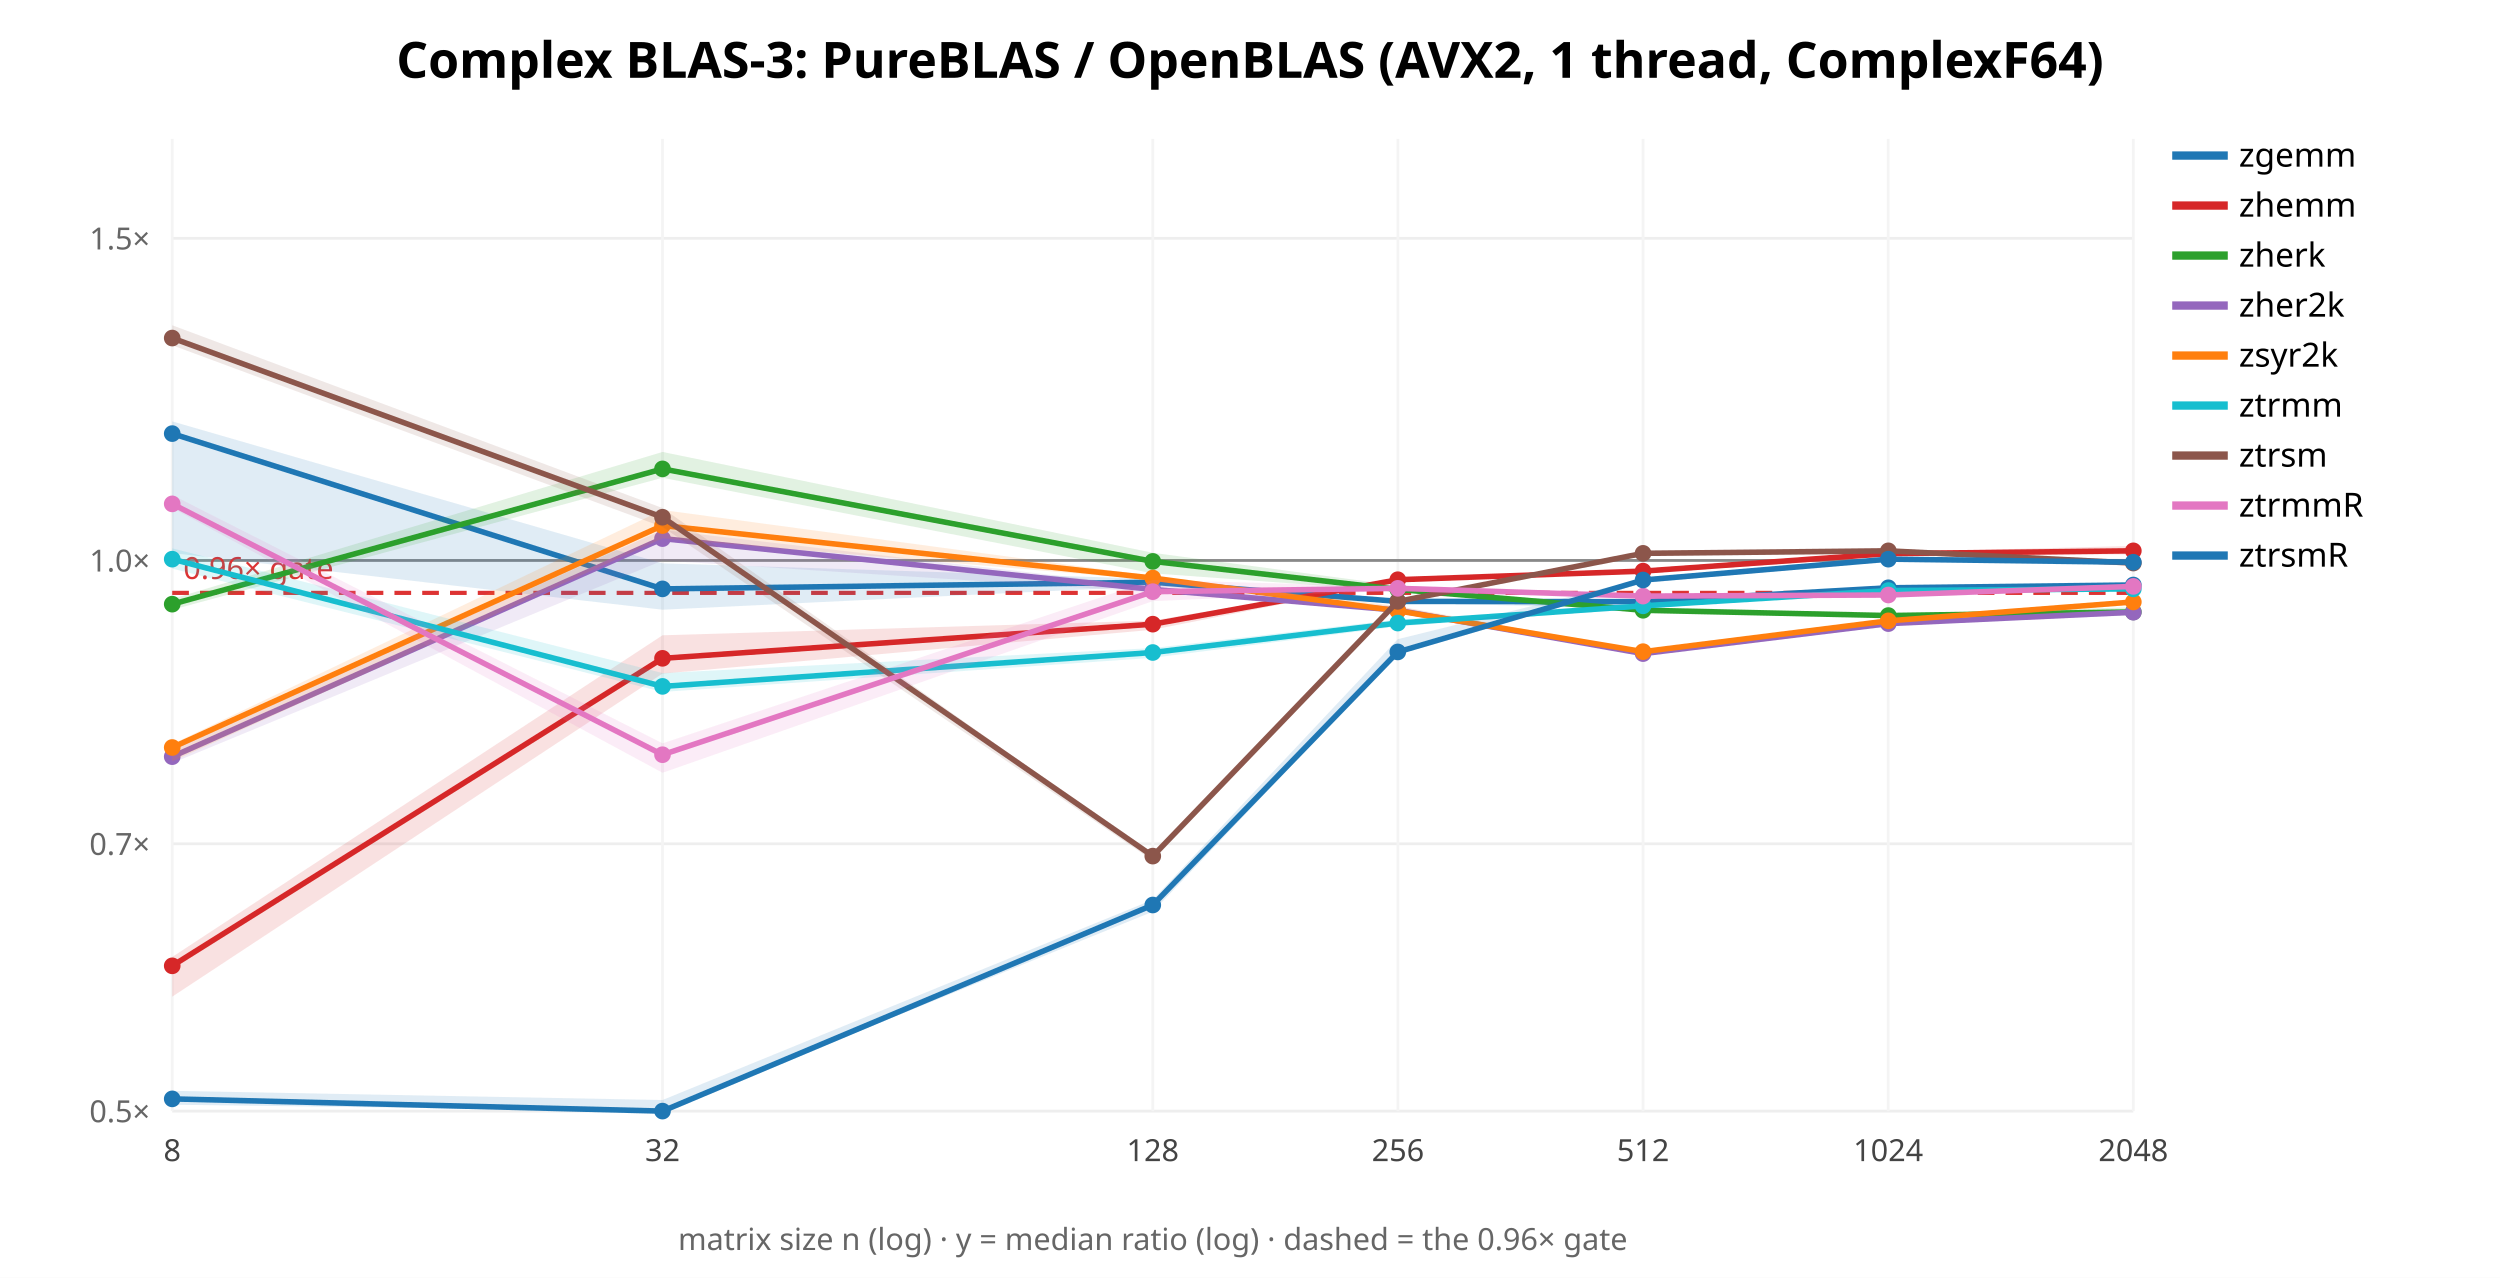
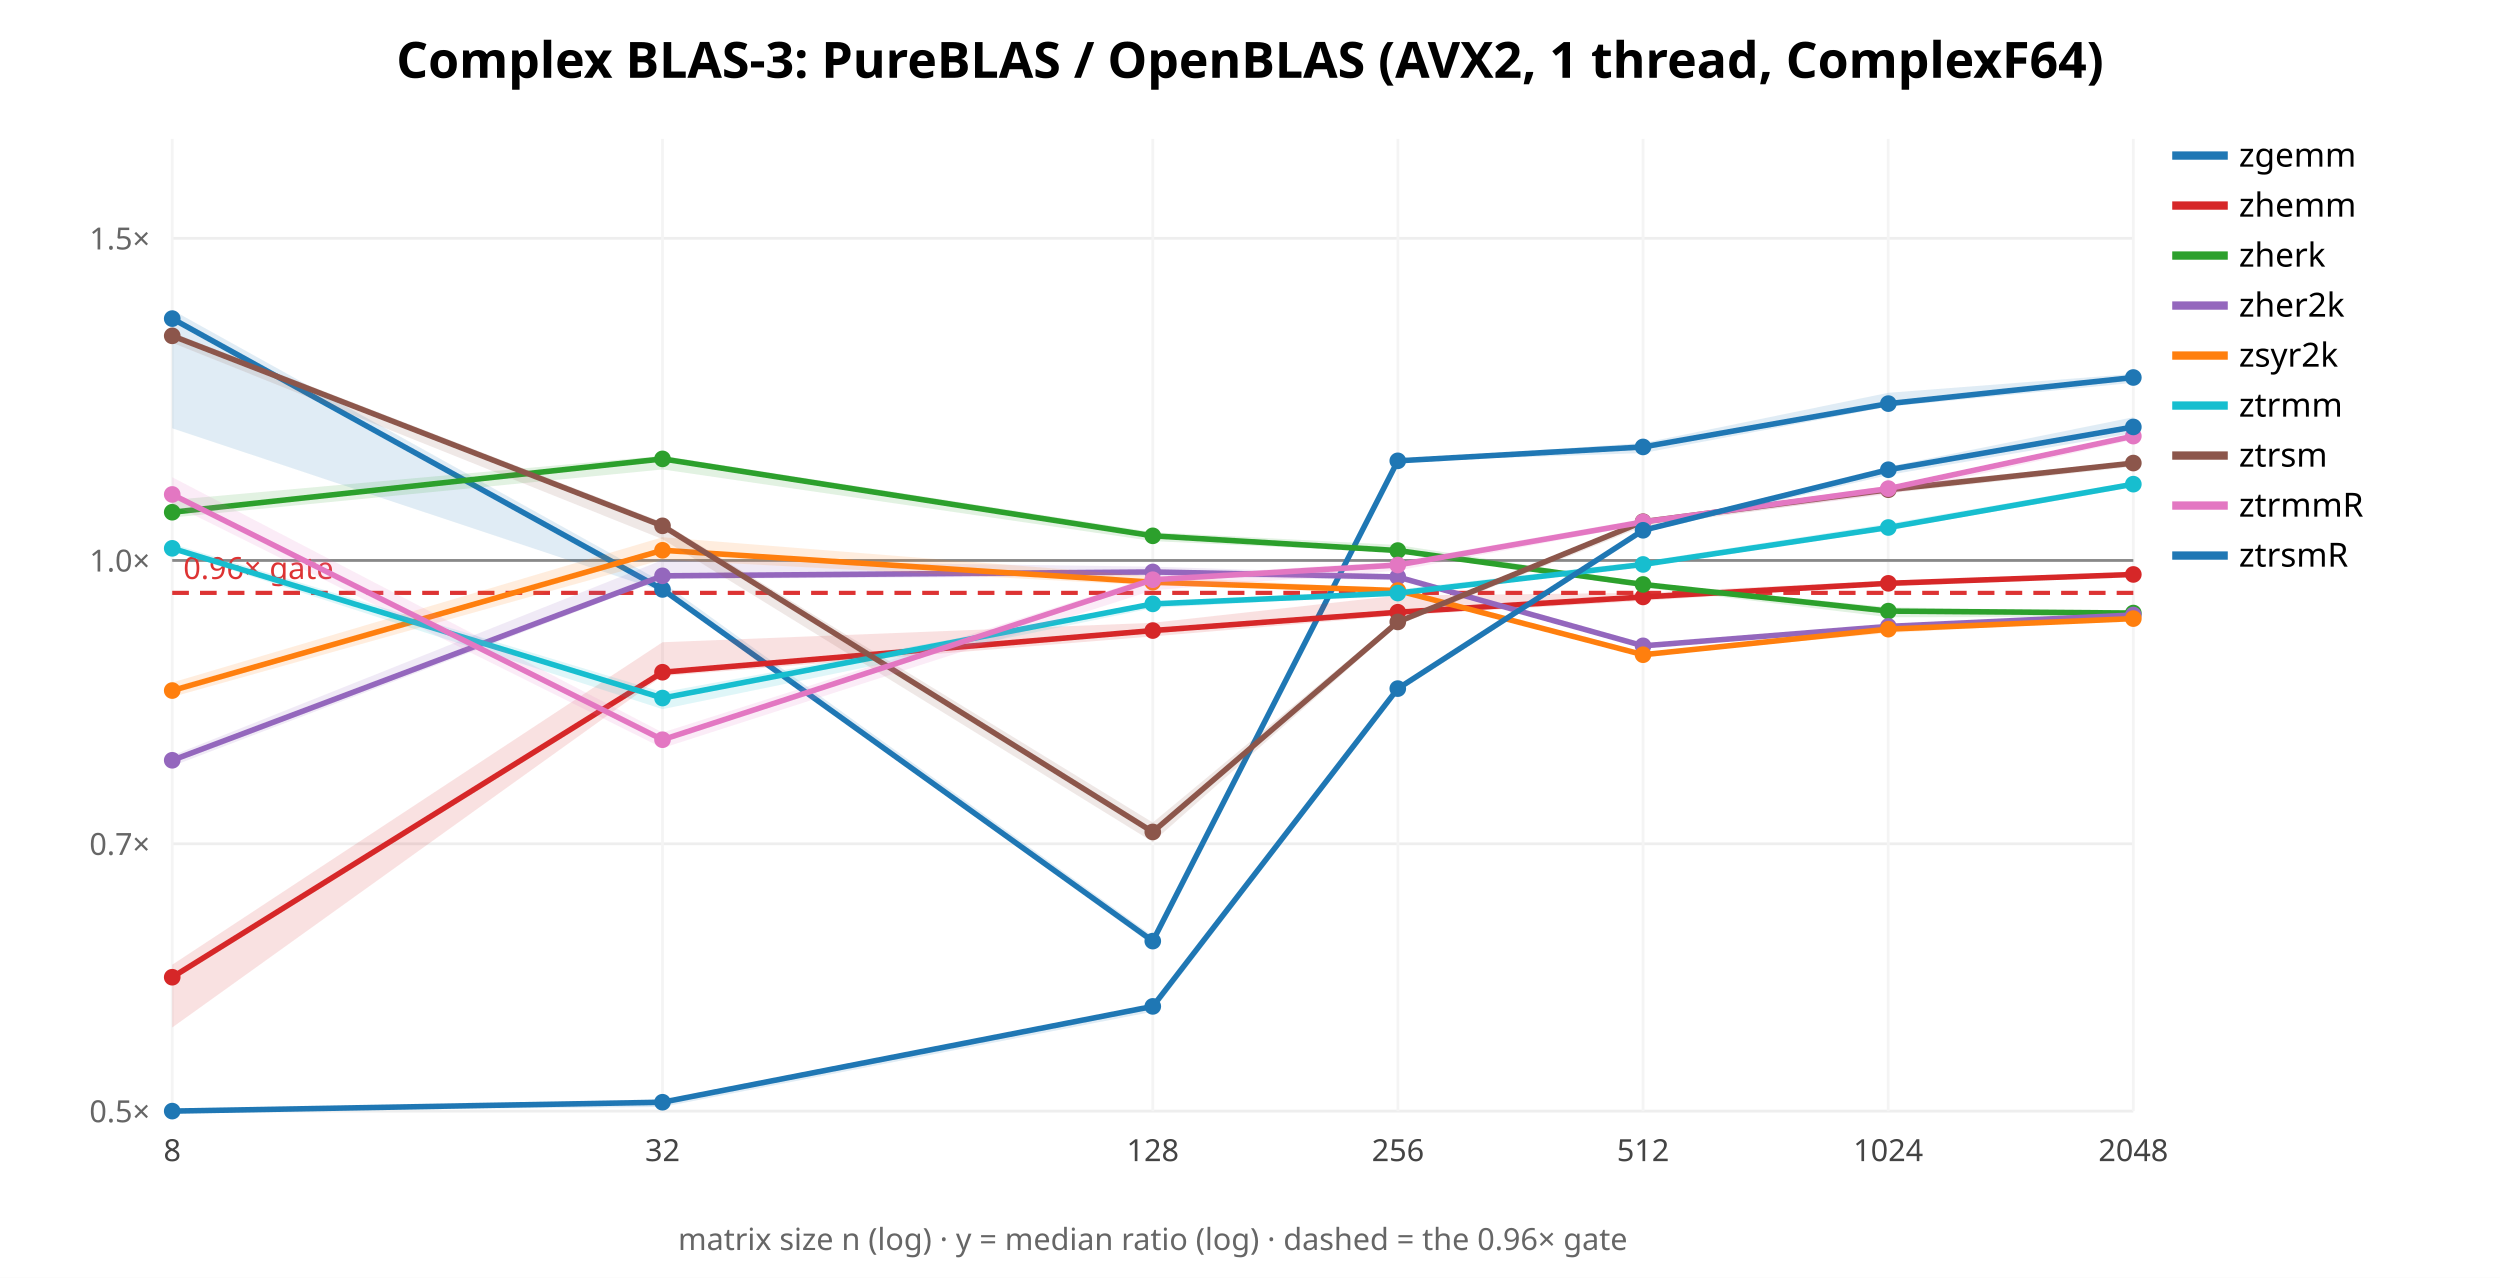
<svg xmlns="http://www.w3.org/2000/svg" width="900" height="460" font-family="sans-serif">
  <rect width="900" height="460" fill="white" />
  <text x="450.0" y="28" text-anchor="middle" font-size="18" font-weight="bold">Complex BLAS-3: PureBLAS / OpenBLAS (AVX2, 1 thread, ComplexF64)</text>
  <line x1="62" y1="400.0" x2="768" y2="400.0" stroke="#eee" />
  <text x="54" y="404.0" text-anchor="end" font-size="11" fill="#666">0.5×</text>
  <line x1="62" y1="303.769" x2="768" y2="303.769" stroke="#eee" />
  <text x="54" y="307.769" text-anchor="end" font-size="11" fill="#666">0.7×</text>
  <line x1="62" y1="201.76" x2="768" y2="201.76" stroke="#eee" />
  <text x="54" y="205.76" text-anchor="end" font-size="11" fill="#666">1.0×</text>
  <line x1="62" y1="85.797" x2="768" y2="85.797" stroke="#eee" />
  <text x="54" y="89.797" text-anchor="end" font-size="11" fill="#666">1.5×</text>
  <line x1="62.0" y1="50" x2="62.0" y2="400" stroke="#f4f4f4" />
  <text x="62.0" y="418" text-anchor="middle" font-size="11" fill="#444">8</text>
  <line x1="238.5" y1="50" x2="238.5" y2="400" stroke="#f4f4f4" />
  <text x="238.5" y="418" text-anchor="middle" font-size="11" fill="#444">32</text>
  <line x1="415.0" y1="50" x2="415.0" y2="400" stroke="#f4f4f4" />
  <text x="415.0" y="418" text-anchor="middle" font-size="11" fill="#444">128</text>
  <line x1="503.25" y1="50" x2="503.25" y2="400" stroke="#f4f4f4" />
  <text x="503.25" y="418" text-anchor="middle" font-size="11" fill="#444">256</text>
  <line x1="591.5" y1="50" x2="591.5" y2="400" stroke="#f4f4f4" />
  <text x="591.5" y="418" text-anchor="middle" font-size="11" fill="#444">512</text>
  <line x1="679.75" y1="50" x2="679.75" y2="400" stroke="#f4f4f4" />
  <text x="679.75" y="418" text-anchor="middle" font-size="11" fill="#444">1024</text>
  <line x1="768.0" y1="50" x2="768.0" y2="400" stroke="#f4f4f4" />
  <text x="768.0" y="418" text-anchor="middle" font-size="11" fill="#444">2048</text>
  <line x1="62" y1="201.76" x2="768" y2="201.76" stroke="#888" />
  <line x1="62" y1="213.435" x2="768" y2="213.435" stroke="#d33" stroke-width="1.5" stroke-dasharray="6 4" />
  <text x="66" y="208.435" font-size="11" fill="#d33">0.96× gate</text>
-   <polygon points="62.0,151.7 238.5,202.8 415.0,208.4 503.2,216.1 591.5,215.6 679.8,210.9 768.0,209.7 768.0,211.0 679.8,212.4 591.5,219.2 503.2,216.9 415.0,211.0 238.5,219.5 62.0,199.1" fill="#1f77b4" opacity="0.14" stroke="none" />
-   <polyline points="62.0,156.1 238.5,212.0 415.0,209.6 503.2,216.5 591.5,216.6 679.8,211.6 768.0,210.6" fill="none" stroke="#1f77b4" stroke-width="2" />
-   <circle cx="62.0" cy="156.1" r="3" fill="#1f77b4" />
-   <circle cx="238.5" cy="212.0" r="3" fill="#1f77b4" />
-   <circle cx="415.0" cy="209.6" r="3" fill="#1f77b4" />
-   <circle cx="503.2" cy="216.5" r="3" fill="#1f77b4" />
-   <circle cx="591.5" cy="216.6" r="3" fill="#1f77b4" />
-   <circle cx="679.8" cy="211.6" r="3" fill="#1f77b4" />
-   <circle cx="768.0" cy="210.6" r="3" fill="#1f77b4" />
+   <polygon points="62.0,111.6 238.5,209.6 415.0,337.0 503.2,165.4 591.5,159.5 679.8,141.4 768.0,134.6 768.0,137.8 679.8,146.4 591.5,163.1 503.2,166.1 415.0,340.2 238.5,212.9 62.0,154.2" fill="#1f77b4" opacity="0.14" stroke="none" />
+   <polyline points="62.0,114.7 238.5,212.2 415.0,338.8 503.2,165.9 591.5,160.9 679.8,145.3 768.0,135.9" fill="none" stroke="#1f77b4" stroke-width="2" />
+   <circle cx="62.0" cy="114.7" r="3" fill="#1f77b4" />
+   <circle cx="238.5" cy="212.2" r="3" fill="#1f77b4" />
+   <circle cx="415.0" cy="338.8" r="3" fill="#1f77b4" />
+   <circle cx="503.2" cy="165.9" r="3" fill="#1f77b4" />
+   <circle cx="591.5" cy="160.9" r="3" fill="#1f77b4" />
+   <circle cx="679.8" cy="145.3" r="3" fill="#1f77b4" />
+   <circle cx="768.0" cy="135.9" r="3" fill="#1f77b4" />
  <line x1="782" y1="56" x2="802" y2="56" stroke="#1f77b4" stroke-width="3" />
  <text x="806" y="60" font-size="12">zgemm</text>
-   <polygon points="62.0,344.5 238.5,228.7 415.0,223.4 503.2,208.4 591.5,205.2 679.8,198.8 768.0,196.5 768.0,199.6 679.8,199.6 591.5,206.1 503.2,209.2 415.0,226.7 238.5,242.5 62.0,358.8" fill="#d62728" opacity="0.14" stroke="none" />
-   <polyline points="62.0,347.7 238.5,237.0 415.0,224.7 503.2,208.7 591.5,205.6 679.8,199.3 768.0,198.3" fill="none" stroke="#d62728" stroke-width="2" />
-   <circle cx="62.0" cy="347.7" r="3" fill="#d62728" />
-   <circle cx="238.5" cy="237.0" r="3" fill="#d62728" />
-   <circle cx="415.0" cy="224.7" r="3" fill="#d62728" />
-   <circle cx="503.2" cy="208.7" r="3" fill="#d62728" />
-   <circle cx="591.5" cy="205.6" r="3" fill="#d62728" />
-   <circle cx="679.8" cy="199.3" r="3" fill="#d62728" />
-   <circle cx="768.0" cy="198.3" r="3" fill="#d62728" />
+   <polygon points="62.0,347.3 238.5,231.2 415.0,224.2 503.2,214.4 591.5,213.4 679.8,209.0 768.0,206.4 768.0,207.2 679.8,210.6 591.5,216.3 503.2,221.6 415.0,229.1 238.5,243.4 62.0,369.9" fill="#d62728" opacity="0.14" stroke="none" />
+   <polyline points="62.0,351.8 238.5,242.0 415.0,227.0 503.2,220.4 591.5,214.9 679.8,210.0 768.0,206.8" fill="none" stroke="#d62728" stroke-width="2" />
+   <circle cx="62.0" cy="351.8" r="3" fill="#d62728" />
+   <circle cx="238.5" cy="242.0" r="3" fill="#d62728" />
+   <circle cx="415.0" cy="227.0" r="3" fill="#d62728" />
+   <circle cx="503.2" cy="220.4" r="3" fill="#d62728" />
+   <circle cx="591.5" cy="214.9" r="3" fill="#d62728" />
+   <circle cx="679.8" cy="210.0" r="3" fill="#d62728" />
+   <circle cx="768.0" cy="206.8" r="3" fill="#d62728" />
  <line x1="782" y1="74" x2="802" y2="74" stroke="#d62728" stroke-width="3" />
  <text x="806" y="78" font-size="12">zhemm</text>
-   <polygon points="62.0,215.6 238.5,162.7 415.0,199.0 503.2,210.8 591.5,219.4 679.8,221.1 768.0,218.6 768.0,221.5 679.8,222.1 591.5,220.1 503.2,212.8 415.0,206.4 238.5,172.0 62.0,219.5" fill="#2ca02c" opacity="0.14" stroke="none" />
-   <polyline points="62.0,217.5 238.5,168.8 415.0,202.1 503.2,212.2 591.5,219.7 679.8,221.6 768.0,220.3" fill="none" stroke="#2ca02c" stroke-width="2" />
-   <circle cx="62.0" cy="217.5" r="3" fill="#2ca02c" />
-   <circle cx="238.5" cy="168.8" r="3" fill="#2ca02c" />
-   <circle cx="415.0" cy="202.1" r="3" fill="#2ca02c" />
-   <circle cx="503.2" cy="212.2" r="3" fill="#2ca02c" />
-   <circle cx="591.5" cy="219.7" r="3" fill="#2ca02c" />
-   <circle cx="679.8" cy="221.6" r="3" fill="#2ca02c" />
-   <circle cx="768.0" cy="220.3" r="3" fill="#2ca02c" />
+   <polygon points="62.0,180.0 238.5,164.1 415.0,191.6 503.2,196.2 591.5,209.9 679.8,218.6 768.0,220.2 768.0,222.1 679.8,222.2 591.5,211.5 503.2,198.9 415.0,194.8 238.5,169.0 62.0,186.3" fill="#2ca02c" opacity="0.14" stroke="none" />
+   <polyline points="62.0,184.4 238.5,165.2 415.0,192.9 503.2,198.2 591.5,210.4 679.8,220.0 768.0,220.7" fill="none" stroke="#2ca02c" stroke-width="2" />
+   <circle cx="62.0" cy="184.4" r="3" fill="#2ca02c" />
+   <circle cx="238.5" cy="165.2" r="3" fill="#2ca02c" />
+   <circle cx="415.0" cy="192.9" r="3" fill="#2ca02c" />
+   <circle cx="503.2" cy="198.2" r="3" fill="#2ca02c" />
+   <circle cx="591.5" cy="210.4" r="3" fill="#2ca02c" />
+   <circle cx="679.8" cy="220.0" r="3" fill="#2ca02c" />
+   <circle cx="768.0" cy="220.7" r="3" fill="#2ca02c" />
  <line x1="782" y1="92" x2="802" y2="92" stroke="#2ca02c" stroke-width="3" />
  <text x="806" y="96" font-size="12">zherk</text>
-   <polygon points="62.0,269.1 238.5,190.8 415.0,211.2 503.2,218.3 591.5,235.1 679.8,223.9 768.0,219.8 768.0,221.5 679.8,225.1 591.5,235.5 503.2,220.2 415.0,213.2 238.5,201.8 62.0,274.7" fill="#9467bd" opacity="0.14" stroke="none" />
-   <polyline points="62.0,272.4 238.5,193.9 415.0,212.2 503.2,219.7 591.5,235.3 679.8,224.5 768.0,220.4" fill="none" stroke="#9467bd" stroke-width="2" />
-   <circle cx="62.0" cy="272.4" r="3" fill="#9467bd" />
-   <circle cx="238.5" cy="193.9" r="3" fill="#9467bd" />
-   <circle cx="415.0" cy="212.2" r="3" fill="#9467bd" />
-   <circle cx="503.2" cy="219.7" r="3" fill="#9467bd" />
-   <circle cx="591.5" cy="235.3" r="3" fill="#9467bd" />
-   <circle cx="679.8" cy="224.5" r="3" fill="#9467bd" />
-   <circle cx="768.0" cy="220.4" r="3" fill="#9467bd" />
+   <polygon points="62.0,272.0 238.5,201.6 415.0,204.0 503.2,206.8 591.5,232.3 679.8,224.9 768.0,220.5 768.0,222.3 679.8,225.9 591.5,232.8 503.2,208.9 415.0,207.4 238.5,208.4 62.0,275.8" fill="#9467bd" opacity="0.14" stroke="none" />
+   <polyline points="62.0,273.7 238.5,207.3 415.0,205.9 503.2,207.7 591.5,232.5 679.8,225.5 768.0,221.4" fill="none" stroke="#9467bd" stroke-width="2" />
+   <circle cx="62.0" cy="273.7" r="3" fill="#9467bd" />
+   <circle cx="238.5" cy="207.3" r="3" fill="#9467bd" />
+   <circle cx="415.0" cy="205.9" r="3" fill="#9467bd" />
+   <circle cx="503.2" cy="207.7" r="3" fill="#9467bd" />
+   <circle cx="591.5" cy="232.5" r="3" fill="#9467bd" />
+   <circle cx="679.8" cy="225.5" r="3" fill="#9467bd" />
+   <circle cx="768.0" cy="221.4" r="3" fill="#9467bd" />
  <line x1="782" y1="110" x2="802" y2="110" stroke="#9467bd" stroke-width="3" />
  <text x="806" y="114" font-size="12">zher2k</text>
-   <polygon points="62.0,267.9 238.5,183.6 415.0,207.4 503.2,218.2 591.5,234.2 679.8,222.6 768.0,216.0 768.0,217.4 679.8,223.7 591.5,235.4 503.2,220.3 415.0,208.8 238.5,193.8 62.0,274.1" fill="#ff7f0e" opacity="0.14" stroke="none" />
-   <polyline points="62.0,269.1 238.5,189.2 415.0,208.1 503.2,219.9 591.5,234.6 679.8,223.5 768.0,216.7" fill="none" stroke="#ff7f0e" stroke-width="2" />
-   <circle cx="62.0" cy="269.1" r="3" fill="#ff7f0e" />
-   <circle cx="238.5" cy="189.2" r="3" fill="#ff7f0e" />
-   <circle cx="415.0" cy="208.1" r="3" fill="#ff7f0e" />
-   <circle cx="503.2" cy="219.9" r="3" fill="#ff7f0e" />
-   <circle cx="591.5" cy="234.6" r="3" fill="#ff7f0e" />
-   <circle cx="679.8" cy="223.5" r="3" fill="#ff7f0e" />
-   <circle cx="768.0" cy="216.7" r="3" fill="#ff7f0e" />
+   <polygon points="62.0,245.7 238.5,193.4 415.0,207.5 503.2,212.0 591.5,235.0 679.8,225.3 768.0,221.6 768.0,223.0 679.8,227.9 591.5,236.0 503.2,212.9 415.0,210.8 238.5,201.5 62.0,250.9" fill="#ff7f0e" opacity="0.14" stroke="none" />
+   <polyline points="62.0,248.6 238.5,198.1 415.0,209.6 503.2,212.6 591.5,235.7 679.8,226.5 768.0,222.7" fill="none" stroke="#ff7f0e" stroke-width="2" />
+   <circle cx="62.0" cy="248.6" r="3" fill="#ff7f0e" />
+   <circle cx="238.5" cy="198.1" r="3" fill="#ff7f0e" />
+   <circle cx="415.0" cy="209.6" r="3" fill="#ff7f0e" />
+   <circle cx="503.2" cy="212.6" r="3" fill="#ff7f0e" />
+   <circle cx="591.5" cy="235.7" r="3" fill="#ff7f0e" />
+   <circle cx="679.8" cy="226.5" r="3" fill="#ff7f0e" />
+   <circle cx="768.0" cy="222.7" r="3" fill="#ff7f0e" />
  <line x1="782" y1="128" x2="802" y2="128" stroke="#ff7f0e" stroke-width="3" />
  <text x="806" y="132" font-size="12">zsyr2k</text>
-   <polygon points="62.0,197.4 238.5,242.3 415.0,233.3 503.2,223.0 591.5,217.8 679.8,212.2 768.0,210.8 768.0,212.8 679.8,213.0 591.5,218.8 503.2,225.5 415.0,236.8 238.5,249.1 62.0,204.7" fill="#17becf" opacity="0.14" stroke="none" />
-   <polyline points="62.0,201.3 238.5,247.1 415.0,234.9 503.2,224.3 591.5,218.1 679.8,212.6 768.0,212.0" fill="none" stroke="#17becf" stroke-width="2" />
-   <circle cx="62.0" cy="201.3" r="3" fill="#17becf" />
-   <circle cx="238.5" cy="247.1" r="3" fill="#17becf" />
-   <circle cx="415.0" cy="234.9" r="3" fill="#17becf" />
-   <circle cx="503.2" cy="224.3" r="3" fill="#17becf" />
-   <circle cx="591.5" cy="218.1" r="3" fill="#17becf" />
-   <circle cx="679.8" cy="212.6" r="3" fill="#17becf" />
-   <circle cx="768.0" cy="212.0" r="3" fill="#17becf" />
+   <polygon points="62.0,195.8 238.5,249.2 415.0,216.9 503.2,212.2 591.5,202.1 679.8,188.5 768.0,173.3 768.0,175.4 679.8,190.8 591.5,203.8 503.2,214.0 415.0,218.9 238.5,255.3 62.0,198.3" fill="#17becf" opacity="0.14" stroke="none" />
+   <polyline points="62.0,197.4 238.5,251.3 415.0,217.4 503.2,213.5 591.5,203.2 679.8,189.9 768.0,174.3" fill="none" stroke="#17becf" stroke-width="2" />
+   <circle cx="62.0" cy="197.4" r="3" fill="#17becf" />
+   <circle cx="238.5" cy="251.3" r="3" fill="#17becf" />
+   <circle cx="415.0" cy="217.4" r="3" fill="#17becf" />
+   <circle cx="503.2" cy="213.5" r="3" fill="#17becf" />
+   <circle cx="591.5" cy="203.2" r="3" fill="#17becf" />
+   <circle cx="679.8" cy="189.9" r="3" fill="#17becf" />
+   <circle cx="768.0" cy="174.3" r="3" fill="#17becf" />
  <line x1="782" y1="146" x2="802" y2="146" stroke="#17becf" stroke-width="3" />
  <text x="806" y="150" font-size="12">ztrmm</text>
-   <polygon points="62.0,117.1 238.5,182.9 415.0,307.9 503.2,216.4 591.5,198.2 679.8,197.5 768.0,201.7 768.0,203.8 679.8,199.4 591.5,199.8 503.2,217.3 415.0,309.8 238.5,189.7 62.0,124.3" fill="#8c564b" opacity="0.14" stroke="none" />
-   <polyline points="62.0,121.7 238.5,186.2 415.0,308.2 503.2,216.5 591.5,199.2 679.8,198.3 768.0,202.7" fill="none" stroke="#8c564b" stroke-width="2" />
-   <circle cx="62.0" cy="121.7" r="3" fill="#8c564b" />
-   <circle cx="238.5" cy="186.2" r="3" fill="#8c564b" />
-   <circle cx="415.0" cy="308.2" r="3" fill="#8c564b" />
-   <circle cx="503.2" cy="216.5" r="3" fill="#8c564b" />
-   <circle cx="591.5" cy="199.2" r="3" fill="#8c564b" />
-   <circle cx="679.8" cy="198.3" r="3" fill="#8c564b" />
-   <circle cx="768.0" cy="202.7" r="3" fill="#8c564b" />
+   <polygon points="62.0,119.7 238.5,188.0 415.0,296.1 503.2,222.9 591.5,187.2 679.8,174.9 768.0,166.0 768.0,168.0 679.8,177.6 591.5,189.5 503.2,225.0 415.0,303.1 238.5,194.1 62.0,123.4" fill="#8c564b" opacity="0.14" stroke="none" />
+   <polyline points="62.0,120.9 238.5,189.3 415.0,299.5 503.2,223.9 591.5,187.8 679.8,176.3 768.0,166.7" fill="none" stroke="#8c564b" stroke-width="2" />
+   <circle cx="62.0" cy="120.9" r="3" fill="#8c564b" />
+   <circle cx="238.5" cy="189.3" r="3" fill="#8c564b" />
+   <circle cx="415.0" cy="299.5" r="3" fill="#8c564b" />
+   <circle cx="503.2" cy="223.9" r="3" fill="#8c564b" />
+   <circle cx="591.5" cy="187.8" r="3" fill="#8c564b" />
+   <circle cx="679.8" cy="176.3" r="3" fill="#8c564b" />
+   <circle cx="768.0" cy="166.7" r="3" fill="#8c564b" />
  <line x1="782" y1="164" x2="802" y2="164" stroke="#8c564b" stroke-width="3" />
  <text x="806" y="168" font-size="12">ztrsm</text>
-   <polygon points="62.0,178.2 238.5,267.6 415.0,208.8 503.2,211.2 591.5,214.2 679.8,213.5 768.0,210.4 768.0,212.1 679.8,214.3 591.5,215.4 503.2,212.6 415.0,216.4 238.5,278.2 62.0,182.9" fill="#e377c2" opacity="0.14" stroke="none" />
-   <polyline points="62.0,181.4 238.5,271.7 415.0,213.0 503.2,211.8 591.5,214.6 679.8,214.2 768.0,211.1" fill="none" stroke="#e377c2" stroke-width="2" />
-   <circle cx="62.0" cy="181.4" r="3" fill="#e377c2" />
-   <circle cx="238.5" cy="271.7" r="3" fill="#e377c2" />
-   <circle cx="415.0" cy="213.0" r="3" fill="#e377c2" />
-   <circle cx="503.2" cy="211.8" r="3" fill="#e377c2" />
-   <circle cx="591.5" cy="214.6" r="3" fill="#e377c2" />
-   <circle cx="679.8" cy="214.2" r="3" fill="#e377c2" />
-   <circle cx="768.0" cy="211.1" r="3" fill="#e377c2" />
+   <polygon points="62.0,171.8 238.5,263.7 415.0,207.5 503.2,202.2 591.5,186.8 679.8,175.2 768.0,156.1 768.0,158.3 679.8,178.0 591.5,188.8 503.2,205.4 415.0,212.5 238.5,269.3 62.0,181.5" fill="#e377c2" opacity="0.14" stroke="none" />
+   <polyline points="62.0,178.0 238.5,266.3 415.0,208.7 503.2,203.4 591.5,187.9 679.8,175.9 768.0,157.0" fill="none" stroke="#e377c2" stroke-width="2" />
+   <circle cx="62.0" cy="178.0" r="3" fill="#e377c2" />
+   <circle cx="238.5" cy="266.3" r="3" fill="#e377c2" />
+   <circle cx="415.0" cy="208.7" r="3" fill="#e377c2" />
+   <circle cx="503.2" cy="203.4" r="3" fill="#e377c2" />
+   <circle cx="591.5" cy="187.9" r="3" fill="#e377c2" />
+   <circle cx="679.8" cy="175.9" r="3" fill="#e377c2" />
+   <circle cx="768.0" cy="157.0" r="3" fill="#e377c2" />
  <line x1="782" y1="182" x2="802" y2="182" stroke="#e377c2" stroke-width="3" />
  <text x="806" y="186" font-size="12">ztrmmR</text>
-   <polygon points="62.0,392.7 238.5,396.0 415.0,323.9 503.2,230.1 591.5,208.3 679.8,200.5 768.0,201.2 768.0,203.1 679.8,201.9 591.5,209.9 503.2,235.3 415.0,328.2 238.5,400.0 62.0,397.7" fill="#1f77b4" opacity="0.14" stroke="none" />
-   <polyline points="62.0,395.6 238.5,400.0 415.0,325.8 503.2,234.7 591.5,208.8 679.8,201.3 768.0,202.4" fill="none" stroke="#1f77b4" stroke-width="2" />
-   <circle cx="62.0" cy="395.6" r="3" fill="#1f77b4" />
-   <circle cx="238.5" cy="400.0" r="3" fill="#1f77b4" />
-   <circle cx="415.0" cy="325.8" r="3" fill="#1f77b4" />
-   <circle cx="503.2" cy="234.7" r="3" fill="#1f77b4" />
-   <circle cx="591.5" cy="208.8" r="3" fill="#1f77b4" />
-   <circle cx="679.8" cy="201.3" r="3" fill="#1f77b4" />
-   <circle cx="768.0" cy="202.4" r="3" fill="#1f77b4" />
+   <polygon points="62.0,400.0 238.5,395.8 415.0,361.7 503.2,247.1 591.5,190.0 679.8,168.0 768.0,150.2 768.0,155.9 679.8,171.0 591.5,191.7 503.2,249.2 415.0,364.2 238.5,398.5 62.0,400.0" fill="#1f77b4" opacity="0.14" stroke="none" />
+   <polyline points="62.0,400.0 238.5,396.8 415.0,362.3 503.2,247.9 591.5,190.9 679.8,169.1 768.0,153.7" fill="none" stroke="#1f77b4" stroke-width="2" />
+   <circle cx="62.0" cy="400.0" r="3" fill="#1f77b4" />
+   <circle cx="238.5" cy="396.8" r="3" fill="#1f77b4" />
+   <circle cx="415.0" cy="362.3" r="3" fill="#1f77b4" />
+   <circle cx="503.2" cy="247.9" r="3" fill="#1f77b4" />
+   <circle cx="591.5" cy="190.9" r="3" fill="#1f77b4" />
+   <circle cx="679.8" cy="169.1" r="3" fill="#1f77b4" />
+   <circle cx="768.0" cy="153.7" r="3" fill="#1f77b4" />
  <line x1="782" y1="200" x2="802" y2="200" stroke="#1f77b4" stroke-width="3" />
  <text x="806" y="204" font-size="12">ztrsmR</text>
  <text x="415.0" y="450" text-anchor="middle" font-size="11" fill="#666">matrix size n (log) · y = median ratio (log) · dashed = the 0.96× gate</text>
</svg>
